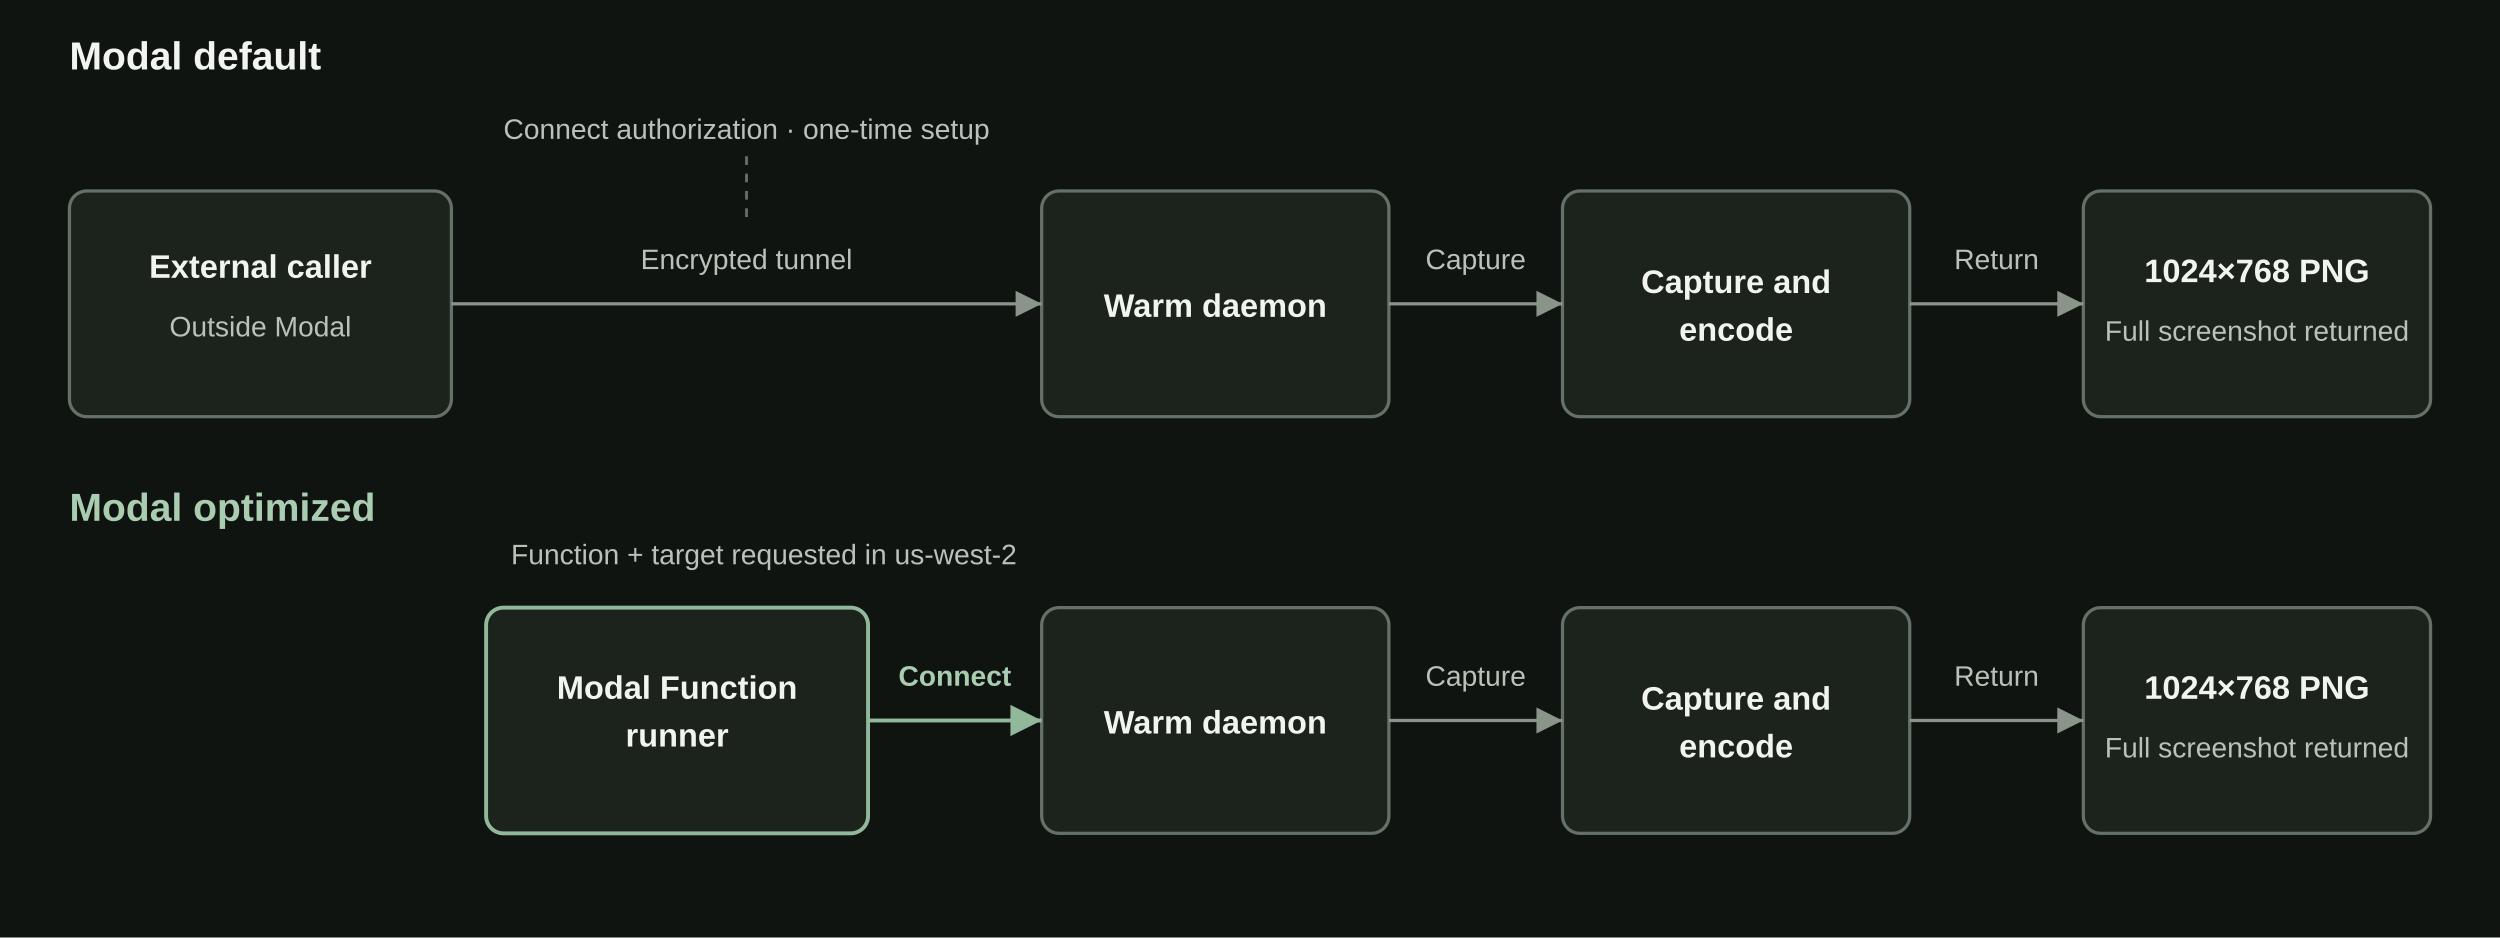
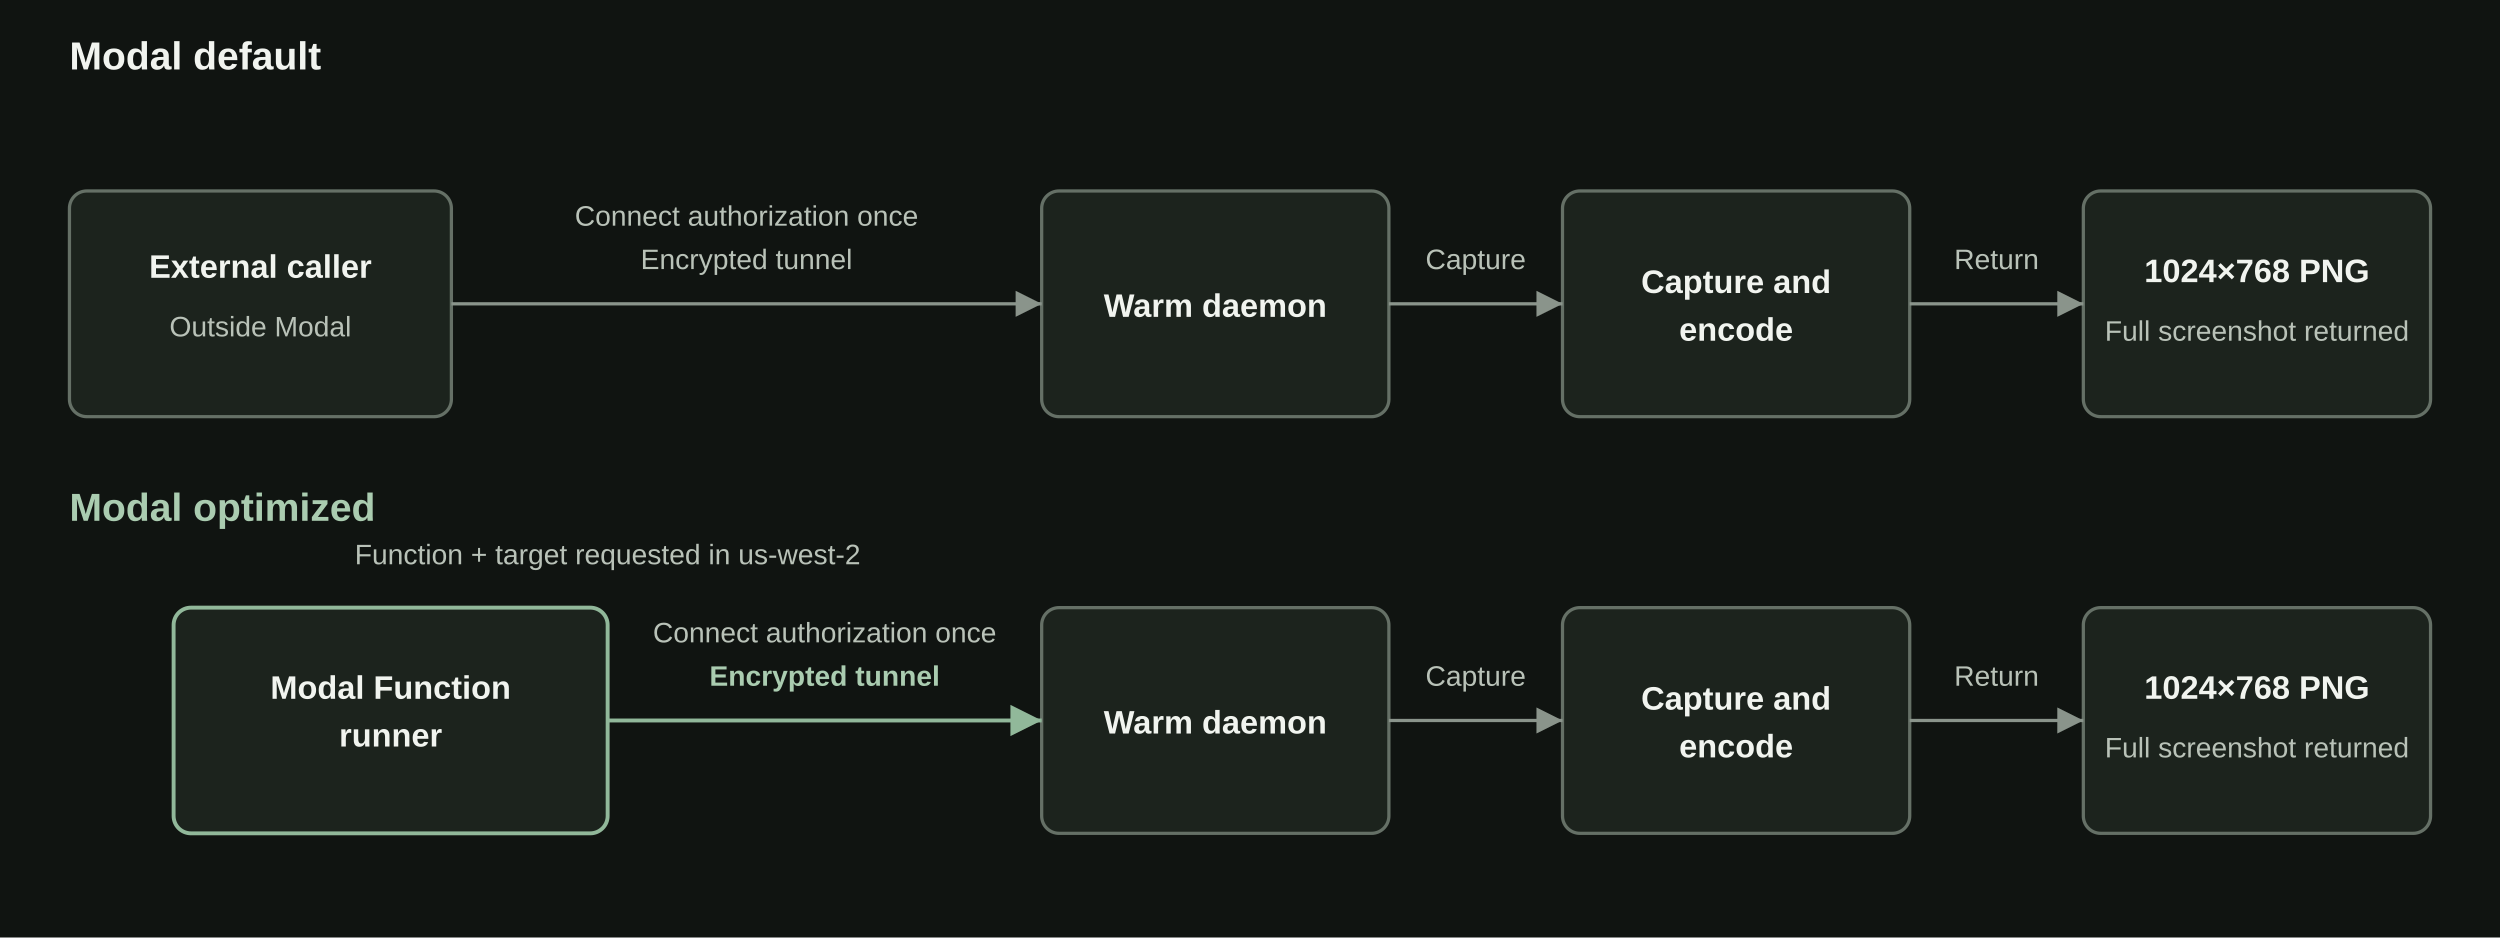
<svg xmlns="http://www.w3.org/2000/svg" width="1152" height="432" viewBox="0 0 1152 432" role="img" aria-labelledby="title desc">
  <defs>
    <style>
      .bg { fill: #101411; }
      .box { fill: #1C231D; stroke: #657066; stroke-width: 1.5; }
      .caller-opt { fill: #1C231D; stroke: #91B89A; stroke-width: 1.8; }
      .row, .row-opt, .label, .small, .arrow-label, .arrow-label-opt, .setup { font-family: -apple-system, BlinkMacSystemFont, "Segoe UI", Arial, sans-serif; }
      .row { fill: #F1F4EF; font-size: 18px; font-weight: 700; }
      .row-opt { fill: #AACCB0; font-size: 18px; font-weight: 700; }
      .label { fill: #F1F4EF; font-size: 15px; font-weight: 600; }
      .small { fill: #B9C2B8; font-size: 13px; }
      .arrow-label { fill: #B9C2B8; font-size: 13px; font-weight: 500; }
      .arrow-label-opt { fill: #AACCB0; font-size: 13px; font-weight: 600; }
      .setup { fill: #B9C2B8; font-size: 13px; font-weight: 500; }
      .path { fill: none; stroke: #8A948B; stroke-width: 1.5; }
      .path-opt { fill: none; stroke: #91B89A; stroke-width: 1.8; }
-       .setup-line { fill: none; stroke: #657066; stroke-width: 1.3; stroke-dasharray: 4 4; }
    </style>
    <marker id="arrow-neutral" viewBox="0 0 8 8" refX="8" refY="4" markerWidth="8" markerHeight="8" orient="auto">
      <path d="M0 0 L8 4 L0 8 Z" fill="#8A948B" />
    </marker>
    <marker id="arrow-sage" viewBox="0 0 8 8" refX="8" refY="4" markerWidth="8" markerHeight="8" orient="auto">
      <path d="M0 0 L8 4 L0 8 Z" fill="#91B89A" />
    </marker>
  </defs>
  <rect class="bg" width="1152" height="432" />
  <text class="row" x="32" y="32">Modal default</text>
-   <text class="setup" x="344" y="64" text-anchor="middle">Connect authorization · one-time setup</text>
-   <line class="setup-line" x1="344" y1="72" x2="344" y2="104" />
  <rect class="box" x="32" y="88" width="176" height="104" rx="8" />
  <text class="label" x="120" y="128" text-anchor="middle">External caller</text>
  <text class="small" x="120" y="155" text-anchor="middle">Outside Modal</text>
  <rect class="box" x="480" y="88" width="160" height="104" rx="8" />
  <text class="label" x="560" y="146" text-anchor="middle">Warm daemon</text>
  <rect class="box" x="720" y="88" width="160" height="104" rx="8" />
  <text class="label" x="800" y="135" text-anchor="middle">Capture and</text>
  <text class="label" x="800" y="157" text-anchor="middle">encode</text>
  <rect class="box" x="960" y="88" width="160" height="104" rx="8" />
  <text class="label" x="1040" y="130" text-anchor="middle">1024×768 PNG</text>
  <text class="small" x="1040" y="157" text-anchor="middle">Full screenshot returned</text>
  <line class="path" x1="208" y1="140" x2="480" y2="140" marker-end="url(#arrow-neutral)" />
+   <text class="setup" x="344" y="104" text-anchor="middle">Connect authorization once</text>
  <text class="arrow-label" x="344" y="124" text-anchor="middle">Encrypted tunnel</text>
  <line class="path" x1="640" y1="140" x2="720" y2="140" marker-end="url(#arrow-neutral)" />
  <text class="arrow-label" x="680" y="124" text-anchor="middle">Capture</text>
  <line class="path" x1="880" y1="140" x2="960" y2="140" marker-end="url(#arrow-neutral)" />
  <text class="arrow-label" x="920" y="124" text-anchor="middle">Return</text>
  <text class="row-opt" x="32" y="240">Modal optimized</text>
-   <text class="small" x="352" y="260" text-anchor="middle">Function + target requested in us-west-2</text>
-   <rect class="caller-opt" x="224" y="280" width="176" height="104" rx="8" />
-   <text class="label" x="312" y="322" text-anchor="middle">Modal Function</text>
-   <text class="label" x="312" y="344" text-anchor="middle">runner</text>
+   <text class="small" x="280" y="260" text-anchor="middle">Function + target requested in us-west-2</text>
+   <rect class="caller-opt" x="80" y="280" width="200" height="104" rx="8" />
+   <text class="label" x="180" y="322" text-anchor="middle">Modal Function</text>
+   <text class="label" x="180" y="344" text-anchor="middle">runner</text>
  <rect class="box" x="480" y="280" width="160" height="104" rx="8" />
  <text class="label" x="560" y="338" text-anchor="middle">Warm daemon</text>
  <rect class="box" x="720" y="280" width="160" height="104" rx="8" />
  <text class="label" x="800" y="327" text-anchor="middle">Capture and</text>
  <text class="label" x="800" y="349" text-anchor="middle">encode</text>
  <rect class="box" x="960" y="280" width="160" height="104" rx="8" />
  <text class="label" x="1040" y="322" text-anchor="middle">1024×768 PNG</text>
  <text class="small" x="1040" y="349" text-anchor="middle">Full screenshot returned</text>
-   <line class="path-opt" x1="400" y1="332" x2="480" y2="332" marker-end="url(#arrow-sage)" />
-   <text class="arrow-label-opt" x="440" y="316" text-anchor="middle">Connect</text>
+   <line class="path-opt" x1="280" y1="332" x2="480" y2="332" marker-end="url(#arrow-sage)" />
+   <text class="setup" x="380" y="296" text-anchor="middle">Connect authorization once</text>
+   <text class="arrow-label-opt" x="380" y="316" text-anchor="middle">Encrypted tunnel</text>
  <line class="path" x1="640" y1="332" x2="720" y2="332" marker-end="url(#arrow-neutral)" />
  <text class="arrow-label" x="680" y="316" text-anchor="middle">Capture</text>
  <line class="path" x1="880" y1="332" x2="960" y2="332" marker-end="url(#arrow-neutral)" />
  <text class="arrow-label" x="920" y="316" text-anchor="middle">Return</text>
</svg>
